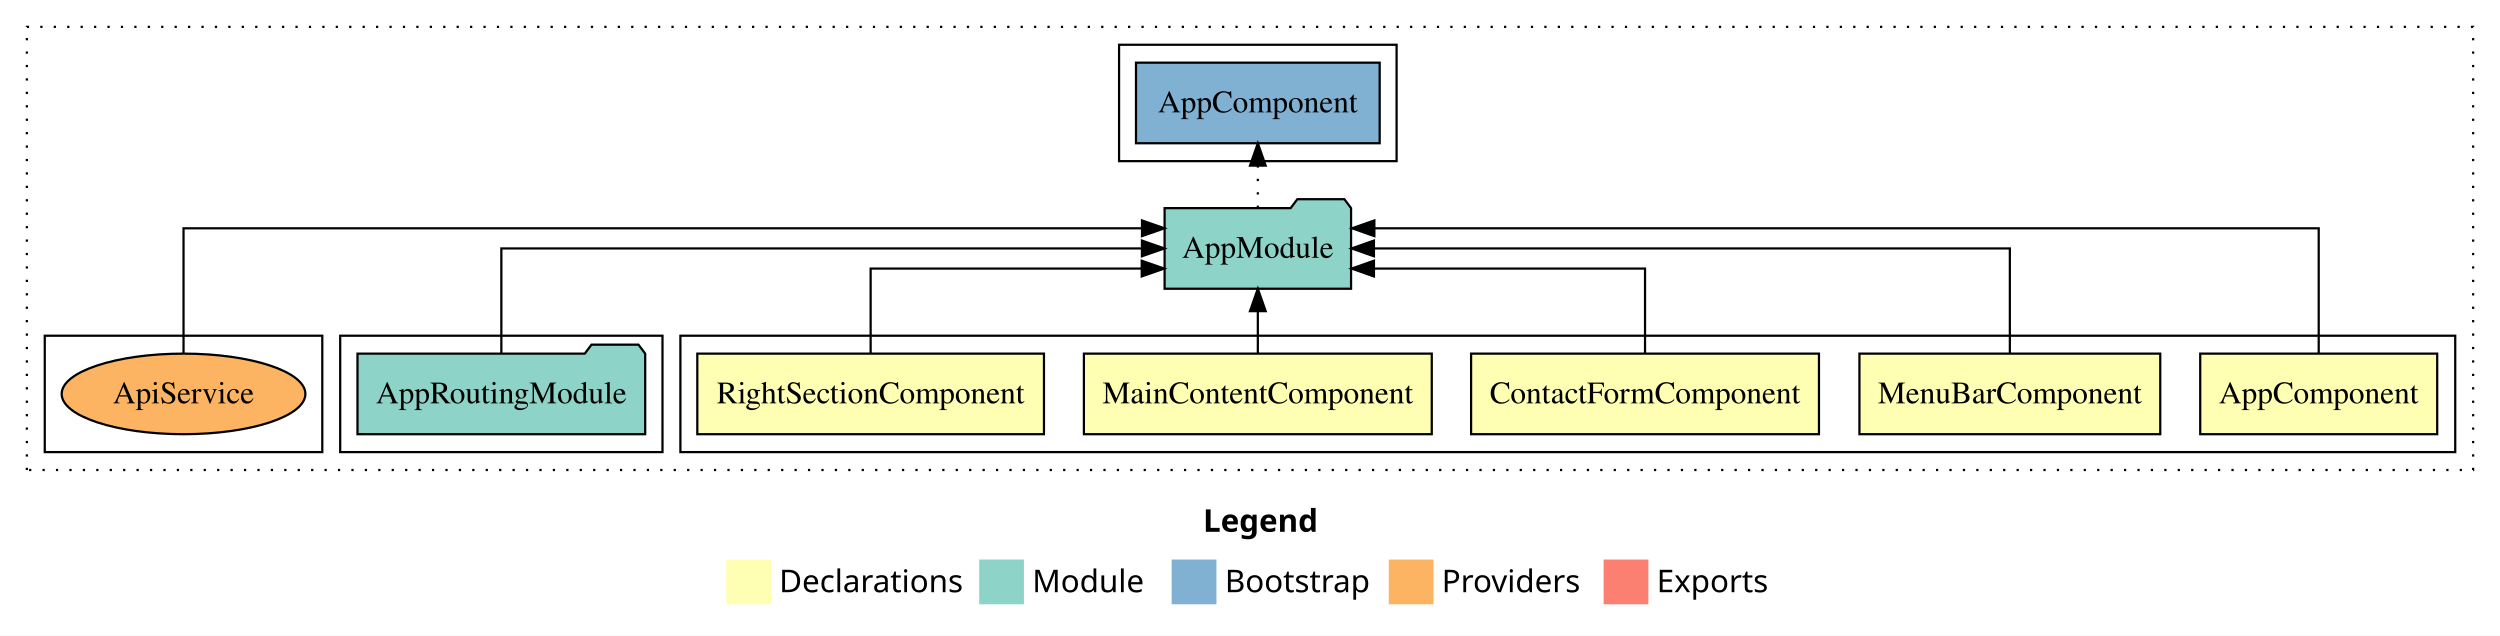
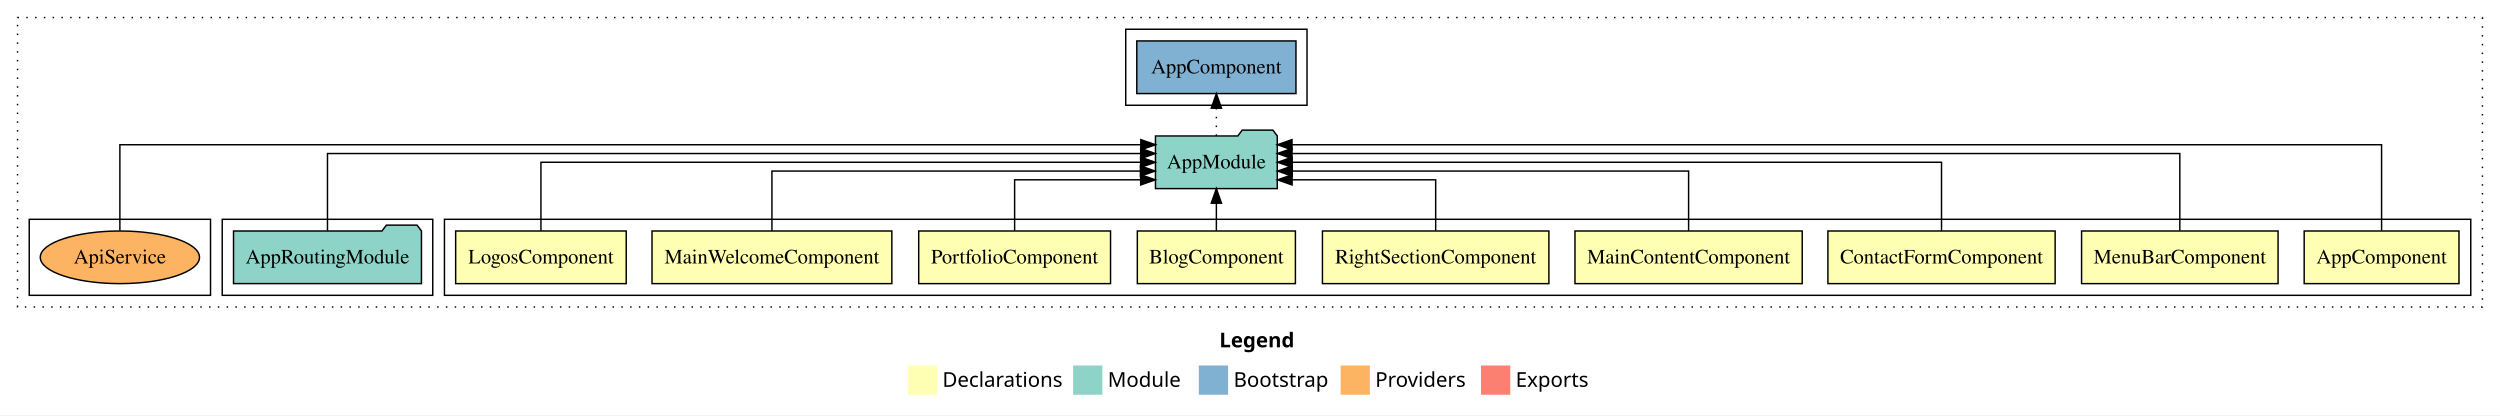
- <svg xmlns="http://www.w3.org/2000/svg" width="1117pt" height="284pt" viewBox="0.00 0.00 1117.00 284.00">
+ <svg xmlns="http://www.w3.org/2000/svg" width="1710pt" height="284pt" viewBox="0.00 0.00 1710.00 284.00">
  <g id="graph0" class="graph" transform="scale(1 1) rotate(0) translate(4 280)">
-     <polygon fill="#ffffff" stroke="transparent" points="-4,4 -4,-280 1113,-280 1113,4 -4,4" />
-     <text text-anchor="start" x="533.509" y="-42.4" font-family="sans-serif" font-weight="bold" font-size="14.00" fill="#000000">Legend</text>
-     <polygon fill="#ffffb3" stroke="transparent" points="320.5,-10 320.5,-30 340.5,-30 340.5,-10 320.5,-10" />
-     <text text-anchor="start" x="344.129" y="-15.4" font-family="sans-serif" font-size="14.00" fill="#000000">  Declarations</text>
-     <polygon fill="#8dd3c7" stroke="transparent" points="433.5,-10 433.5,-30 453.5,-30 453.5,-10 433.5,-10" />
-     <text text-anchor="start" x="457.225" y="-15.4" font-family="sans-serif" font-size="14.00" fill="#000000">  Module</text>
-     <polygon fill="#80b1d3" stroke="transparent" points="519.5,-10 519.5,-30 539.5,-30 539.5,-10 519.5,-10" />
-     <text text-anchor="start" x="543.281" y="-15.4" font-family="sans-serif" font-size="14.00" fill="#000000">  Bootstrap</text>
-     <polygon fill="#fdb462" stroke="transparent" points="616.5,-10 616.5,-30 636.5,-30 636.5,-10 616.5,-10" />
-     <text text-anchor="start" x="640.173" y="-15.4" font-family="sans-serif" font-size="14.00" fill="#000000">  Providers</text>
-     <polygon fill="#fb8072" stroke="transparent" points="712.5,-10 712.5,-30 732.5,-30 732.5,-10 712.5,-10" />
-     <text text-anchor="start" x="736.226" y="-15.4" font-family="sans-serif" font-size="14.00" fill="#000000">  Exports</text>
+     <polygon fill="#ffffff" stroke="transparent" points="-4,4 -4,-280 1706,-280 1706,4 -4,4" />
+     <text text-anchor="start" x="830.009" y="-42.4" font-family="sans-serif" font-weight="bold" font-size="14.00" fill="#000000">Legend</text>
+     <polygon fill="#ffffb3" stroke="transparent" points="617,-10 617,-30 637,-30 637,-10 617,-10" />
+     <text text-anchor="start" x="640.629" y="-15.4" font-family="sans-serif" font-size="14.00" fill="#000000">  Declarations</text>
+     <polygon fill="#8dd3c7" stroke="transparent" points="730,-10 730,-30 750,-30 750,-10 730,-10" />
+     <text text-anchor="start" x="753.725" y="-15.4" font-family="sans-serif" font-size="14.00" fill="#000000">  Module</text>
+     <polygon fill="#80b1d3" stroke="transparent" points="816,-10 816,-30 836,-30 836,-10 816,-10" />
+     <text text-anchor="start" x="839.781" y="-15.4" font-family="sans-serif" font-size="14.00" fill="#000000">  Bootstrap</text>
+     <polygon fill="#fdb462" stroke="transparent" points="913,-10 913,-30 933,-30 933,-10 913,-10" />
+     <text text-anchor="start" x="936.673" y="-15.4" font-family="sans-serif" font-size="14.00" fill="#000000">  Providers</text>
+     <polygon fill="#fb8072" stroke="transparent" points="1009,-10 1009,-30 1029,-30 1029,-10 1009,-10" />
+     <text text-anchor="start" x="1032.726" y="-15.4" font-family="sans-serif" font-size="14.00" fill="#000000">  Exports</text>
    <g id="clust1" class="cluster">
-       <polygon fill="none" stroke="#000000" stroke-dasharray="1,5" points="8,-70 8,-268 1101,-268 1101,-70 8,-70" />
+       <polygon fill="none" stroke="#000000" stroke-dasharray="1,5" points="8,-70 8,-268 1694,-268 1694,-70 8,-70" />
    </g>
    <g id="clust2" class="cluster">
-       <polygon fill="none" stroke="#000000" points="300,-78 300,-130 1093,-130 1093,-78 300,-78" />
+       <polygon fill="none" stroke="#000000" points="300,-78 300,-130 1686,-130 1686,-78 300,-78" />
    </g>
-     <g id="clust8" class="cluster">
+     <g id="clust12" class="cluster">
      <polygon fill="none" stroke="#000000" points="148,-78 148,-130 292,-130 292,-78 148,-78" />
    </g>
-     <g id="clust10" class="cluster">
-       <polygon fill="none" stroke="#000000" points="496,-208 496,-260 620,-260 620,-208 496,-208" />
+     <g id="clust14" class="cluster">
+       <polygon fill="none" stroke="#000000" points="766,-208 766,-260 890,-260 890,-208 766,-208" />
    </g>
-     <g id="clust11" class="cluster">
+     <g id="clust15" class="cluster">
      <polygon fill="none" stroke="#000000" points="16,-78 16,-130 140,-130 140,-78 16,-78" />
    </g>
    <g id="node1" class="node">
-       <polygon fill="#ffffb3" stroke="#000000" points="1084.94,-122 979.06,-122 979.06,-86 1084.94,-86 1084.94,-122" />
-       <text text-anchor="middle" x="1032" y="-99.8" font-family="Times,serif" font-size="14.00" fill="#000000">AppComponent</text>
+       <polygon fill="#ffffb3" stroke="#000000" points="1677.94,-122 1572.06,-122 1572.06,-86 1677.94,-86 1677.94,-122" />
+       <text text-anchor="middle" x="1625" y="-99.8" font-family="Times,serif" font-size="14.00" fill="#000000">AppComponent</text>
+     </g>
+     <g id="node10" class="node">
+       <polygon fill="#8dd3c7" stroke="#000000" points="869.657,-187 866.657,-191 845.657,-191 842.657,-187 786.343,-187 786.343,-151 869.657,-151 869.657,-187" />
+       <text text-anchor="middle" x="828" y="-164.8" font-family="Times,serif" font-size="14.00" fill="#000000">AppModule</text>
+     </g>
+     <g id="edge1" class="edge">
+       <path fill="none" stroke="#000000" d="M1625,-122.248C1625,-145.018 1625,-181 1625,-181 1625,-181 879.728,-181 879.728,-181" />
+       <polygon fill="#000000" stroke="#000000" points="879.728,-177.5 869.728,-181 879.728,-184.5 879.728,-177.5" />
+     </g>
+     <g id="node2" class="node">
+       <polygon fill="#ffffb3" stroke="#000000" points="1554.204,-122 1419.796,-122 1419.796,-86 1554.204,-86 1554.204,-122" />
+       <text text-anchor="middle" x="1487" y="-99.8" font-family="Times,serif" font-size="14.00" fill="#000000">MenuBarComponent</text>
+     </g>
+     <g id="edge2" class="edge">
+       <path fill="none" stroke="#000000" d="M1487,-122.284C1487,-143.321 1487,-175 1487,-175 1487,-175 879.723,-175 879.723,-175" />
+       <polygon fill="#000000" stroke="#000000" points="879.723,-171.5 869.723,-175 879.723,-178.5 879.723,-171.5" />
+     </g>
+     <g id="node3" class="node">
+       <polygon fill="#ffffb3" stroke="#000000" points="1401.713,-122 1246.287,-122 1246.287,-86 1401.713,-86 1401.713,-122" />
+       <text text-anchor="middle" x="1324" y="-99.8" font-family="Times,serif" font-size="14.00" fill="#000000">ContactFormComponent</text>
+     </g>
+     <g id="edge3" class="edge">
+       <path fill="none" stroke="#000000" d="M1324,-122.106C1324,-141.339 1324,-169 1324,-169 1324,-169 879.861,-169 879.861,-169" />
+       <polygon fill="#000000" stroke="#000000" points="879.861,-165.5 869.861,-169 879.861,-172.5 879.861,-165.5" />
+     </g>
+     <g id="node4" class="node">
+       <polygon fill="#ffffb3" stroke="#000000" points="1228.715,-122 1073.285,-122 1073.285,-86 1228.715,-86 1228.715,-122" />
+       <text text-anchor="middle" x="1151" y="-99.8" font-family="Times,serif" font-size="14.00" fill="#000000">MainContentComponent</text>
+     </g>
+     <g id="edge4" class="edge">
+       <path fill="none" stroke="#000000" d="M1151,-122.022C1151,-139.373 1151,-163 1151,-163 1151,-163 879.895,-163 879.895,-163" />
+       <polygon fill="#000000" stroke="#000000" points="879.895,-159.5 869.895,-163 879.895,-166.5 879.895,-159.5" />
+     </g>
+     <g id="node5" class="node">
+       <polygon fill="#ffffb3" stroke="#000000" points="1055.444,-122 900.556,-122 900.556,-86 1055.444,-86 1055.444,-122" />
+       <text text-anchor="middle" x="978" y="-99.8" font-family="Times,serif" font-size="14.00" fill="#000000">RightSectionComponent</text>
+     </g>
+     <g id="edge5" class="edge">
+       <path fill="none" stroke="#000000" d="M978,-122.24C978,-137.571 978,-157 978,-157 978,-157 879.783,-157 879.783,-157" />
+       <polygon fill="#000000" stroke="#000000" points="879.783,-153.5 869.783,-157 879.783,-160.5 879.783,-153.5" />
    </g>
    <g id="node6" class="node">
-       <polygon fill="#8dd3c7" stroke="#000000" points="599.657,-187 596.657,-191 575.657,-191 572.657,-187 516.343,-187 516.343,-151 599.657,-151 599.657,-187" />
-       <text text-anchor="middle" x="558" y="-164.8" font-family="Times,serif" font-size="14.00" fill="#000000">AppModule</text>
+       <polygon fill="#ffffb3" stroke="#000000" points="882.061,-122 773.939,-122 773.939,-86 882.061,-86 882.061,-122" />
+       <text text-anchor="middle" x="828" y="-99.8" font-family="Times,serif" font-size="14.00" fill="#000000">BlogComponent</text>
    </g>
-     <g id="edge1" class="edge">
-       <path fill="none" stroke="#000000" d="M1032,-122.292C1032,-144.206 1032,-178 1032,-178 1032,-178 610.064,-178 610.064,-178" />
-       <polygon fill="#000000" stroke="#000000" points="610.064,-174.5 600.064,-178 610.064,-181.5 610.064,-174.5" />
+     <g id="edge6" class="edge">
+       <path fill="none" stroke="#000000" d="M828,-122.106C828,-122.106 828,-140.991 828,-140.991" />
+       <polygon fill="#000000" stroke="#000000" points="824.5,-140.991 828,-150.991 831.5,-140.991 824.5,-140.991" />
    </g>
-     <g id="node2" class="node">
-       <polygon fill="#ffffb3" stroke="#000000" points="961.204,-122 826.796,-122 826.796,-86 961.204,-86 961.204,-122" />
-       <text text-anchor="middle" x="894" y="-99.8" font-family="Times,serif" font-size="14.00" fill="#000000">MenuBarComponent</text>
+     <g id="node7" class="node">
+       <polygon fill="#ffffb3" stroke="#000000" points="755.608,-122 624.392,-122 624.392,-86 755.608,-86 755.608,-122" />
+       <text text-anchor="middle" x="690" y="-99.8" font-family="Times,serif" font-size="14.00" fill="#000000">PortfolioComponent</text>
    </g>
-     <g id="edge2" class="edge">
-       <path fill="none" stroke="#000000" d="M894,-122.106C894,-141.339 894,-169 894,-169 894,-169 609.875,-169 609.875,-169" />
-       <polygon fill="#000000" stroke="#000000" points="609.875,-165.5 599.875,-169 609.875,-172.5 609.875,-165.5" />
-     </g>
-     <g id="node3" class="node">
-       <polygon fill="#ffffb3" stroke="#000000" points="808.713,-122 653.287,-122 653.287,-86 808.713,-86 808.713,-122" />
-       <text text-anchor="middle" x="731" y="-99.8" font-family="Times,serif" font-size="14.00" fill="#000000">ContactFormComponent</text>
-     </g>
-     <g id="edge3" class="edge">
-       <path fill="none" stroke="#000000" d="M731,-122.027C731,-138.398 731,-160 731,-160 731,-160 609.879,-160 609.879,-160" />
-       <polygon fill="#000000" stroke="#000000" points="609.879,-156.5 599.879,-160 609.878,-163.5 609.879,-156.5" />
-     </g>
-     <g id="node4" class="node">
-       <polygon fill="#ffffb3" stroke="#000000" points="635.715,-122 480.285,-122 480.285,-86 635.715,-86 635.715,-122" />
-       <text text-anchor="middle" x="558" y="-99.8" font-family="Times,serif" font-size="14.00" fill="#000000">MainContentComponent</text>
-     </g>
-     <g id="edge4" class="edge">
-       <path fill="none" stroke="#000000" d="M558,-122.106C558,-122.106 558,-140.991 558,-140.991" />
-       <polygon fill="#000000" stroke="#000000" points="554.5,-140.991 558,-150.991 561.5,-140.991 554.5,-140.991" />
-     </g>
-     <g id="node5" class="node">
-       <polygon fill="#ffffb3" stroke="#000000" points="462.444,-122 307.556,-122 307.556,-86 462.444,-86 462.444,-122" />
-       <text text-anchor="middle" x="385" y="-99.8" font-family="Times,serif" font-size="14.00" fill="#000000">RightSectionComponent</text>
-     </g>
-     <g id="edge5" class="edge">
-       <path fill="none" stroke="#000000" d="M385,-122.027C385,-138.398 385,-160 385,-160 385,-160 506.122,-160 506.122,-160" />
-       <polygon fill="#000000" stroke="#000000" points="506.122,-163.5 516.121,-160 506.122,-156.5 506.122,-163.5" />
+     <g id="edge7" class="edge">
+       <path fill="none" stroke="#000000" d="M690,-122.24C690,-137.571 690,-157 690,-157 690,-157 776.221,-157 776.221,-157" />
+       <polygon fill="#000000" stroke="#000000" points="776.221,-160.5 786.221,-157 776.221,-153.5 776.221,-160.5" />
    </g>
    <g id="node8" class="node">
-       <polygon fill="#80b1d3" stroke="#000000" points="612.439,-252 503.561,-252 503.561,-216 612.439,-216 612.439,-252" />
-       <text text-anchor="middle" x="558" y="-229.8" font-family="Times,serif" font-size="14.00" fill="#000000">AppComponent </text>
+       <polygon fill="#ffffb3" stroke="#000000" points="606.023,-122 441.978,-122 441.978,-86 606.023,-86 606.023,-122" />
+       <text text-anchor="middle" x="524" y="-99.8" font-family="Times,serif" font-size="14.00" fill="#000000">MainWelcomeComponent</text>
    </g>
-     <g id="edge7" class="edge">
-       <path fill="none" stroke="#000000" stroke-dasharray="1,5" d="M558,-187.106C558,-187.106 558,-205.991 558,-205.991" />
-       <polygon fill="#000000" stroke="#000000" points="554.5,-205.991 558,-215.991 561.5,-205.991 554.5,-205.991" />
+     <g id="edge8" class="edge">
+       <path fill="none" stroke="#000000" d="M524,-122.022C524,-139.373 524,-163 524,-163 524,-163 776.049,-163 776.049,-163" />
+       <polygon fill="#000000" stroke="#000000" points="776.049,-166.5 786.049,-163 776.049,-159.5 776.049,-166.5" />
    </g>
-     <g id="node7" class="node">
+     <g id="node9" class="node">
+       <polygon fill="#ffffb3" stroke="#000000" points="424.33,-122 307.67,-122 307.67,-86 424.33,-86 424.33,-122" />
+       <text text-anchor="middle" x="366" y="-99.8" font-family="Times,serif" font-size="14.00" fill="#000000">LogosComponent</text>
+     </g>
+     <g id="edge9" class="edge">
+       <path fill="none" stroke="#000000" d="M366,-122.106C366,-141.339 366,-169 366,-169 366,-169 776.186,-169 776.186,-169" />
+       <polygon fill="#000000" stroke="#000000" points="776.186,-172.5 786.186,-169 776.186,-165.5 776.186,-172.5" />
+     </g>
+     <g id="node12" class="node">
+       <polygon fill="#80b1d3" stroke="#000000" points="882.439,-252 773.561,-252 773.561,-216 882.439,-216 882.439,-252" />
+       <text text-anchor="middle" x="828" y="-229.8" font-family="Times,serif" font-size="14.00" fill="#000000">AppComponent </text>
+     </g>
+     <g id="edge11" class="edge">
+       <path fill="none" stroke="#000000" stroke-dasharray="1,5" d="M828,-187.106C828,-187.106 828,-205.991 828,-205.991" />
+       <polygon fill="#000000" stroke="#000000" points="824.5,-205.991 828,-215.991 831.5,-205.991 824.5,-205.991" />
+     </g>
+     <g id="node11" class="node">
      <polygon fill="#8dd3c7" stroke="#000000" points="284.274,-122 281.274,-126 260.274,-126 257.274,-122 155.726,-122 155.726,-86 284.274,-86 284.274,-122" />
      <text text-anchor="middle" x="220" y="-99.8" font-family="Times,serif" font-size="14.00" fill="#000000">AppRoutingModule</text>
    </g>
-     <g id="edge6" class="edge">
-       <path fill="none" stroke="#000000" d="M220,-122.106C220,-141.339 220,-169 220,-169 220,-169 506.216,-169 506.216,-169" />
-       <polygon fill="#000000" stroke="#000000" points="506.216,-172.5 516.216,-169 506.216,-165.5 506.216,-172.5" />
+     <g id="edge10" class="edge">
+       <path fill="none" stroke="#000000" d="M220,-122.284C220,-143.321 220,-175 220,-175 220,-175 776.21,-175 776.21,-175" />
+       <polygon fill="#000000" stroke="#000000" points="776.21,-178.5 786.21,-175 776.21,-171.5 776.21,-178.5" />
    </g>
-     <g id="node9" class="node">
+     <g id="node13" class="node">
      <ellipse fill="#fdb462" stroke="#000000" cx="78" cy="-104" rx="54.451" ry="18" />
      <text text-anchor="middle" x="78" y="-99.8" font-family="Times,serif" font-size="14.00" fill="#000000">ApiService</text>
    </g>
-     <g id="edge8" class="edge">
-       <path fill="none" stroke="#000000" d="M78,-122.292C78,-144.206 78,-178 78,-178 78,-178 506.243,-178 506.243,-178" />
-       <polygon fill="#000000" stroke="#000000" points="506.243,-181.5 516.243,-178 506.243,-174.5 506.243,-181.5" />
+     <g id="edge12" class="edge">
+       <path fill="none" stroke="#000000" d="M78,-122.248C78,-145.018 78,-181 78,-181 78,-181 776.339,-181 776.339,-181" />
+       <polygon fill="#000000" stroke="#000000" points="776.34,-184.5 786.339,-181 776.339,-177.5 776.34,-184.5" />
    </g>
  </g>
</svg>
